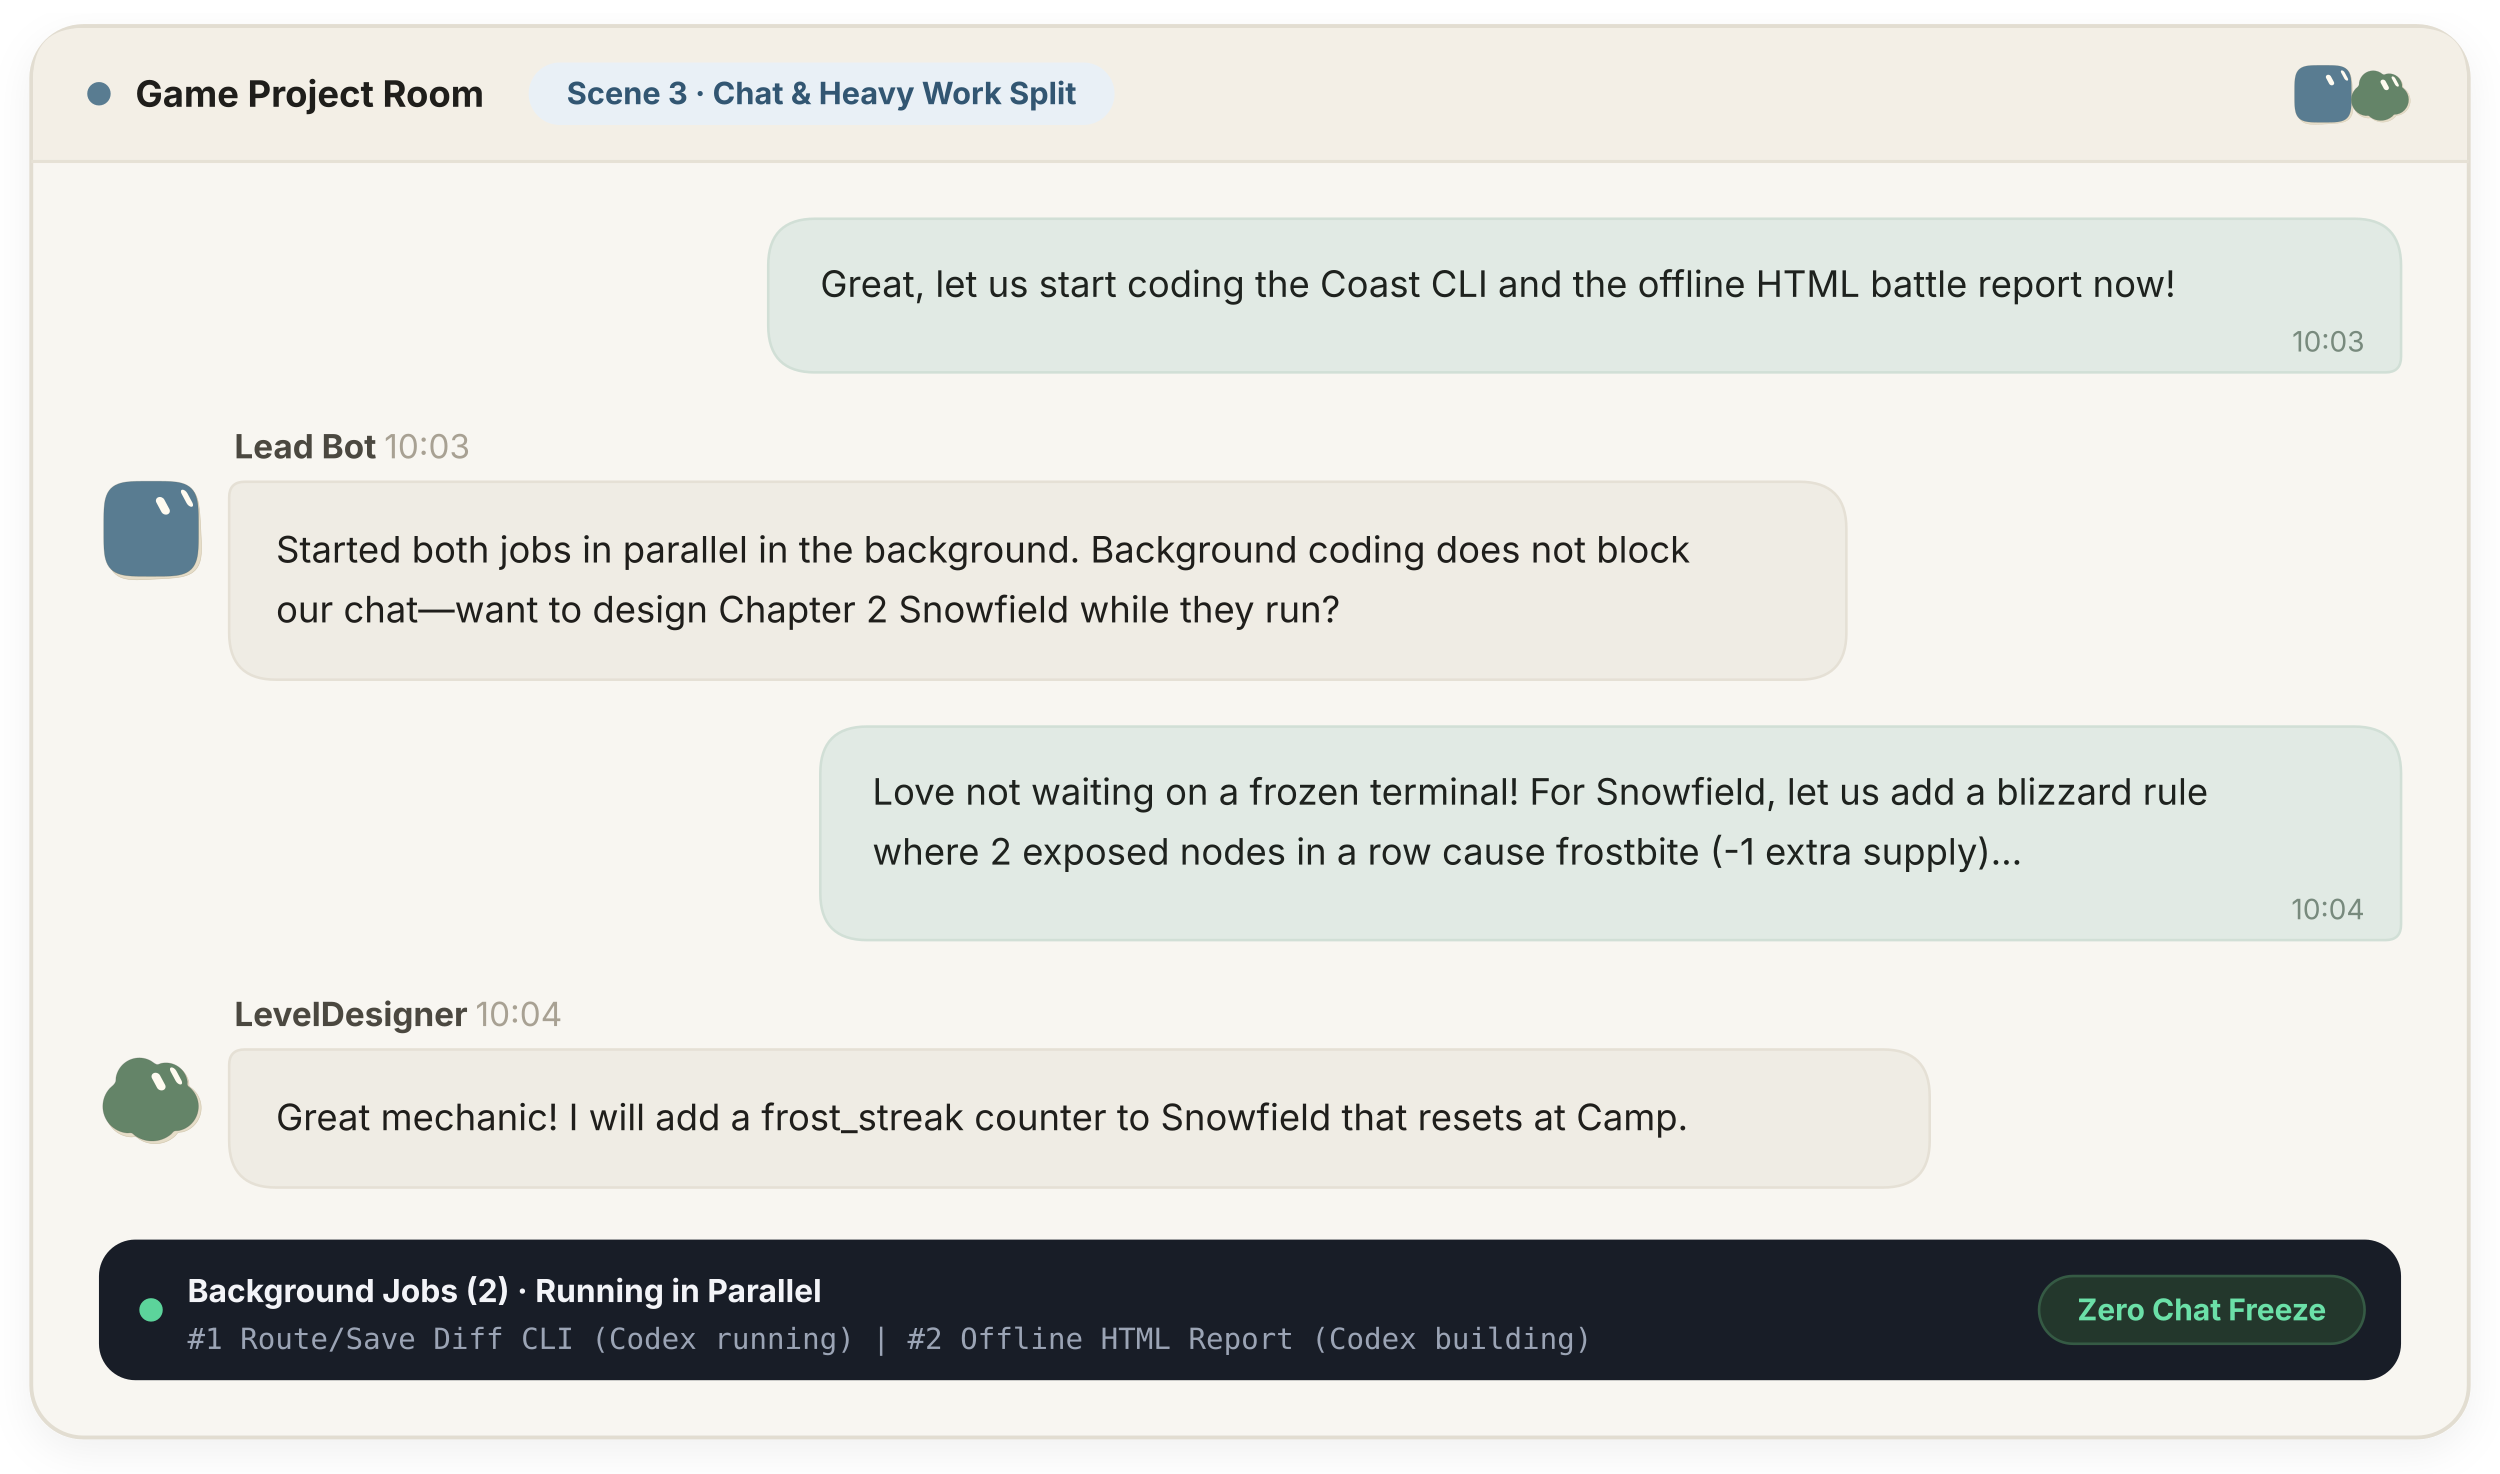
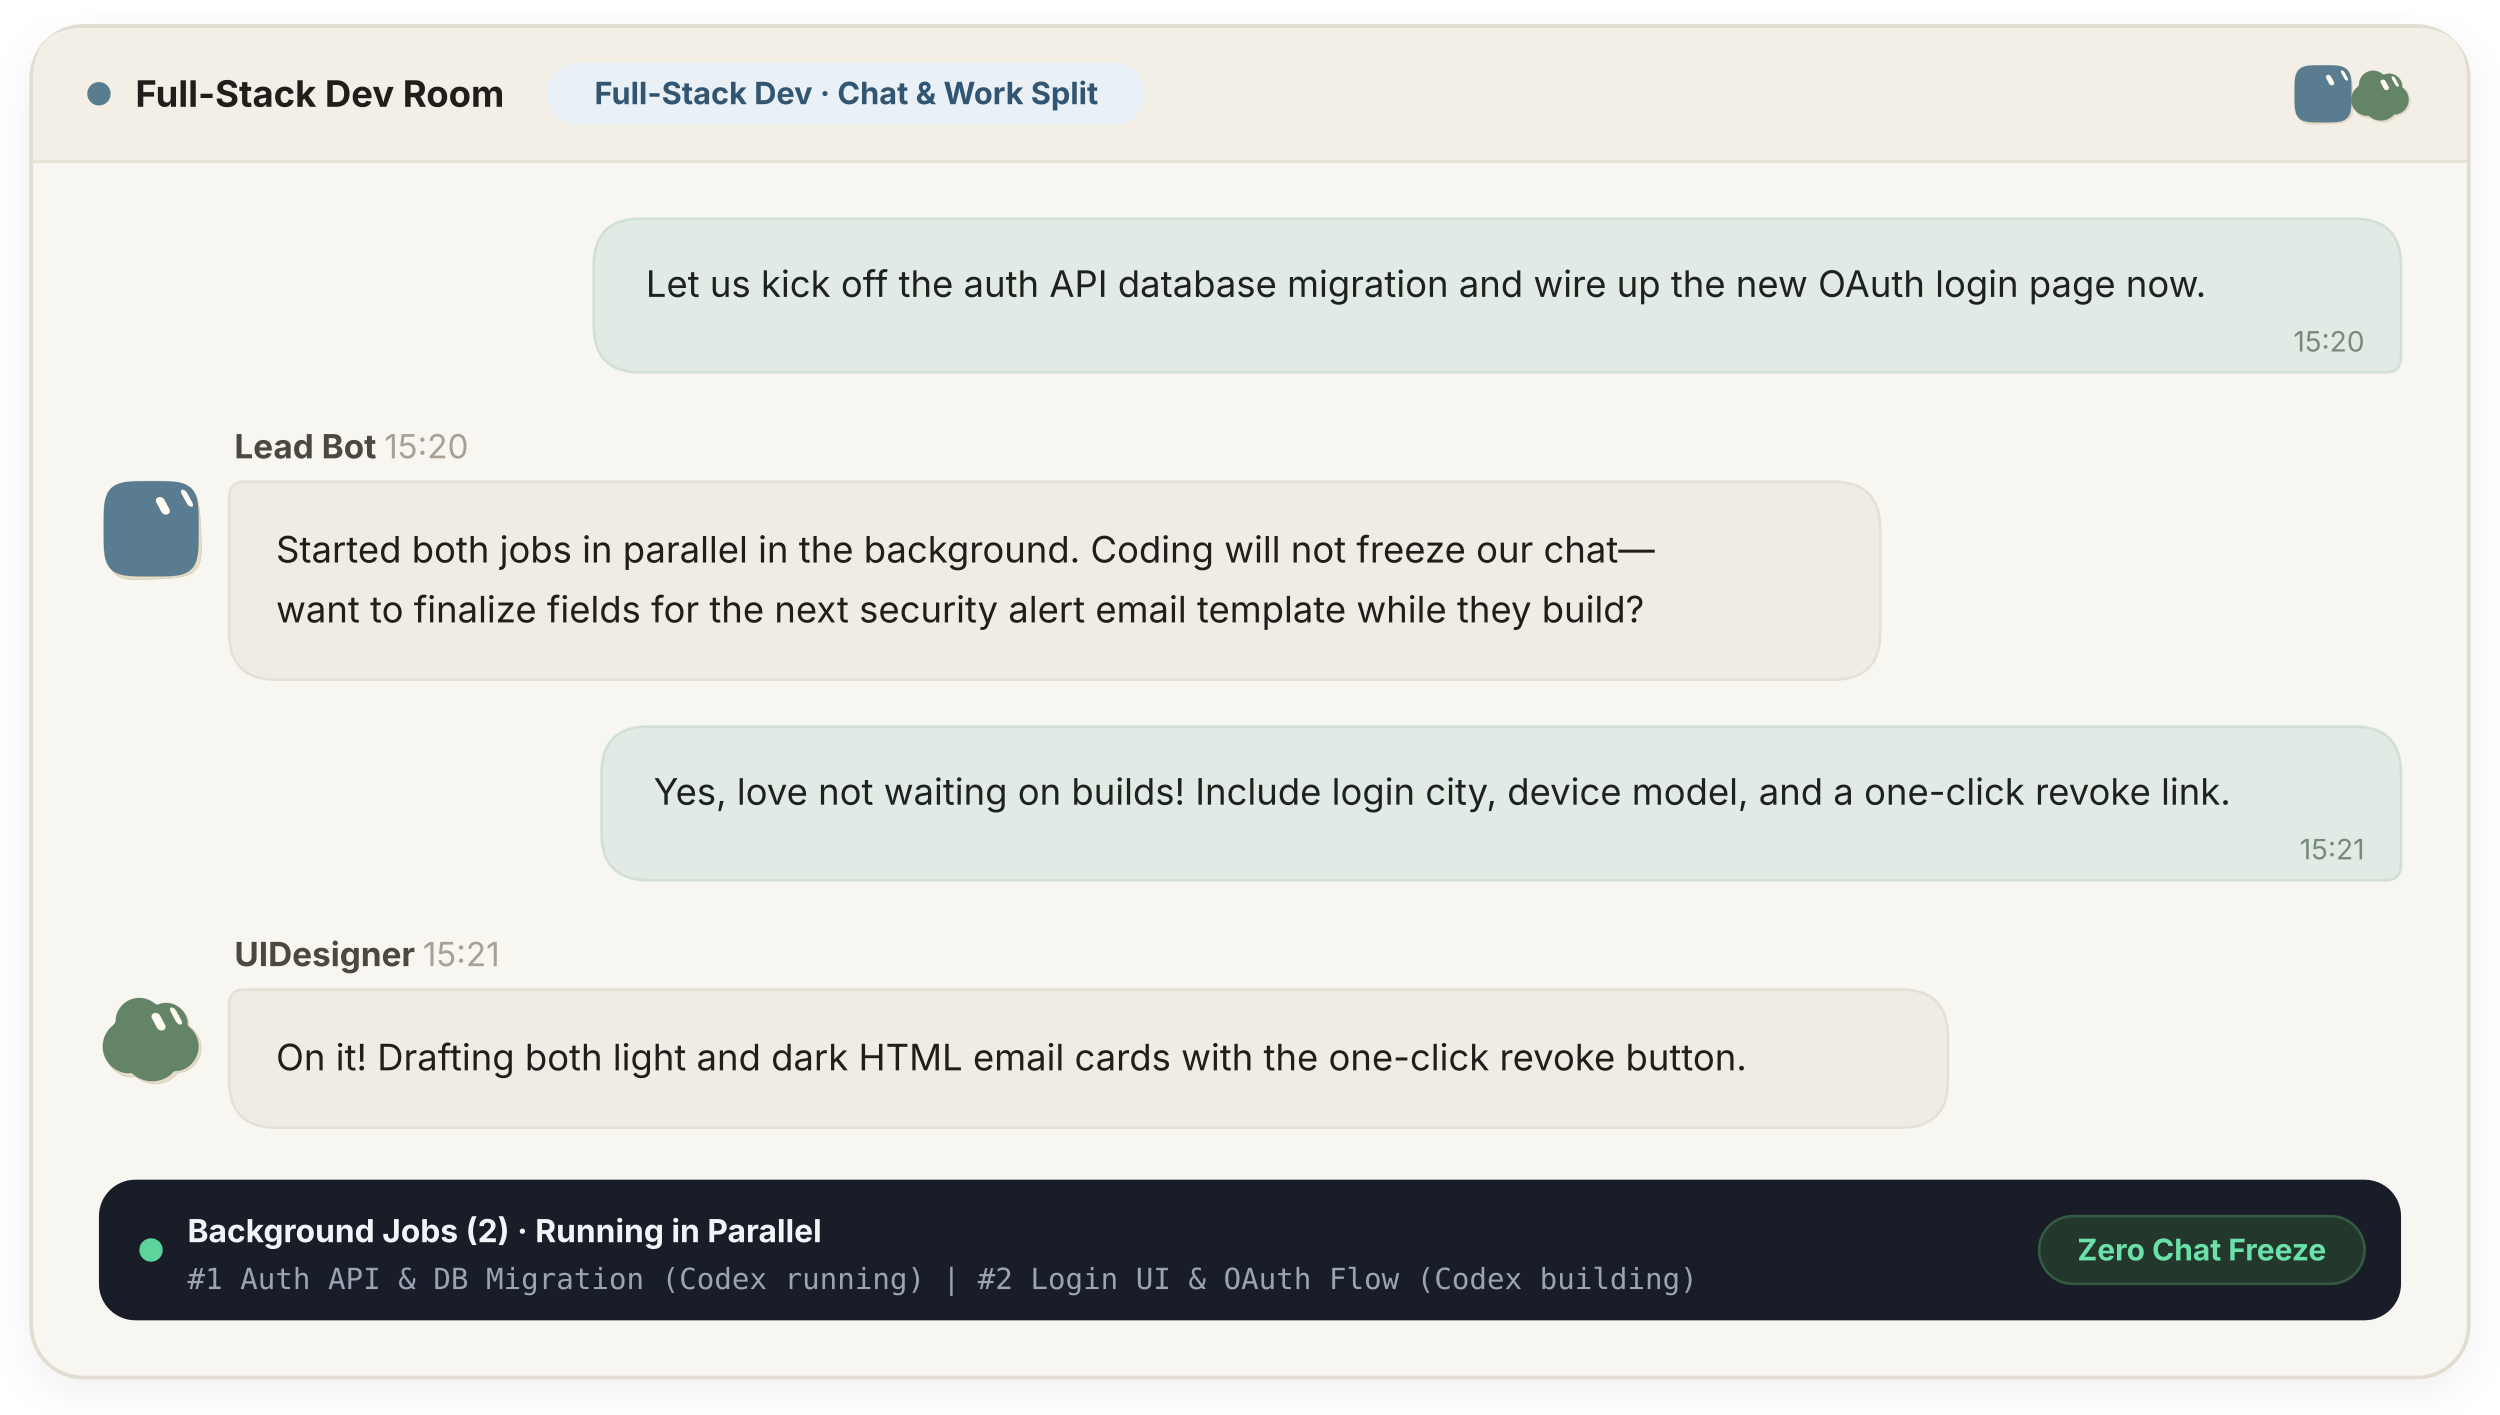
- <svg xmlns="http://www.w3.org/2000/svg" viewBox="0 0 960 566" width="100%" height="100%" style="display:block">
+ <svg xmlns="http://www.w3.org/2000/svg" viewBox="0 0 960 543" width="100%" height="100%" style="display:block">
  <defs>
    <style>
      .font { font-family: -apple-system, BlinkMacSystemFont, "Segoe UI", "Inter", "Helvetica Neue", Arial, sans-serif; }
      .mono { font-family: "JetBrains Mono", "Cascadia Code", Consolas, monospace; }
      .pulse { animation: pulse 2.2s ease-in-out infinite; }
      @keyframes pulse { 0%, 100% { opacity: 1; } 50% { opacity: 0.35; } }
    </style>
    <filter id="sc3en-shadow" x="-2%" y="-4%" width="104%" height="112%">
      <feDropShadow dx="0" dy="5" stdDeviation="8" flood-color="#221E17" flood-opacity="0.06" />
    </filter>
    <g id="sc3en-av-lead">
      <path d="M96.09 0.28C96.09 3.44 96.09 6.57 96.09 9.76C96.08 12.95 96.09 16.14 96.06 19.42C96.04 22.7 96.02 26.01 95.93 29.43C95.85 32.84 95.77 36.34 95.53 39.91C95.29 43.49 95.05 47.18 94.51 50.87C93.97 54.56 93.37 58.4 92.31 62.05C91.25 65.69 89.97 69.43 88.17 72.74C86.37 76.04 84.13 79.23 81.5 81.87C78.87 84.51 75.68 86.76 72.39 88.57C69.1 90.38 65.37 91.66 61.74 92.72C58.11 93.78 54.28 94.39 50.6 94.93C46.92 95.47 43.24 95.72 39.67 95.96C36.11 96.19 32.63 96.27 29.23 96.36C25.82 96.45 22.52 96.46 19.25 96.49C15.98 96.51 12.8 96.51 9.62 96.51C6.45 96.52 3.33 96.51 0.18 96.51C-2.97 96.51 -6.09 96.52 -9.27 96.51C-12.45 96.51 -15.63 96.51 -18.89 96.49C-22.16 96.46 -25.47 96.45 -28.87 96.36C-32.27 96.27 -35.76 96.19 -39.32 95.96C-42.88 95.72 -46.57 95.47 -50.24 94.93C-53.92 94.39 -57.75 93.78 -61.38 92.72C-65.01 91.66 -68.74 90.38 -72.03 88.57C-75.33 86.76 -78.51 84.51 -81.14 81.87C-83.77 79.23 -86.01 76.04 -87.81 72.74C-89.61 69.43 -90.89 65.69 -91.95 62.05C-93.01 58.4 -93.62 54.56 -94.16 50.87C-94.69 47.18 -94.94 43.49 -95.18 39.91C-95.41 36.34 -95.49 32.84 -95.58 29.43C-95.67 26.01 -95.68 22.7 -95.7 19.42C-95.73 16.14 -95.72 12.95 -95.73 9.76C-95.73 6.57 -95.73 3.44 -95.73 0.28C-95.73 -2.88 -95.73 -6.01 -95.73 -9.2C-95.72 -12.39 -95.73 -15.58 -95.7 -18.85C-95.68 -22.13 -95.67 -25.45 -95.58 -28.86C-95.49 -32.28 -95.41 -35.77 -95.18 -39.35C-94.94 -42.92 -94.69 -46.62 -94.16 -50.31C-93.62 -54 -93.01 -57.84 -91.95 -61.48C-90.89 -65.13 -89.61 -68.87 -87.81 -72.17C-86.01 -75.48 -83.77 -78.67 -81.14 -81.31C-78.51 -83.95 -75.33 -86.2 -72.03 -88.01C-68.74 -89.81 -65.01 -91.1 -61.38 -92.16C-57.75 -93.22 -53.92 -93.83 -50.24 -94.37C-46.57 -94.91 -42.88 -95.15 -39.32 -95.39C-35.76 -95.63 -32.27 -95.71 -28.87 -95.8C-25.47 -95.89 -22.16 -95.9 -18.89 -95.92C-15.63 -95.95 -12.45 -95.94 -9.27 -95.95C-6.09 -95.95 -2.97 -95.95 0.18 -95.95C3.33 -95.95 6.45 -95.95 9.62 -95.95C12.8 -95.94 15.98 -95.95 19.25 -95.92C22.52 -95.9 25.82 -95.89 29.23 -95.8C32.63 -95.71 36.11 -95.63 39.67 -95.39C43.24 -95.15 46.92 -94.91 50.6 -94.37C54.28 -93.83 58.11 -93.22 61.74 -92.16C65.37 -91.1 69.1 -89.81 72.39 -88.01C75.68 -86.2 78.87 -83.95 81.5 -81.31C84.13 -78.67 86.37 -75.48 88.17 -72.17C89.97 -68.87 91.25 -65.13 92.31 -61.48C93.37 -57.84 93.97 -54 94.51 -50.31C95.05 -46.62 95.29 -42.92 95.53 -39.35C95.77 -35.77 95.85 -32.28 95.93 -28.86C96.02 -25.45 96.04 -22.13 96.06 -18.85C96.09 -15.58 96.08 -12.39 96.09 -9.2C96.09 -6.01 96.09 -2.88 96.09 0.28Z" transform="translate(4.5 5.5) rotate(-3)" fill="#E6DDC8" stroke="#CFC4AB" stroke-width="1.2" />
      <path d="M96.09 0.28C96.09 3.44 96.09 6.57 96.09 9.76C96.08 12.95 96.09 16.14 96.06 19.42C96.04 22.7 96.02 26.01 95.93 29.43C95.85 32.84 95.77 36.34 95.53 39.91C95.29 43.49 95.05 47.18 94.51 50.87C93.97 54.56 93.37 58.4 92.31 62.05C91.25 65.69 89.97 69.43 88.17 72.74C86.37 76.04 84.13 79.23 81.5 81.87C78.87 84.51 75.68 86.76 72.39 88.57C69.1 90.38 65.37 91.66 61.74 92.72C58.11 93.78 54.28 94.39 50.6 94.93C46.92 95.47 43.24 95.72 39.67 95.96C36.11 96.19 32.63 96.27 29.23 96.36C25.82 96.45 22.52 96.46 19.25 96.49C15.98 96.51 12.8 96.51 9.62 96.51C6.45 96.52 3.33 96.51 0.18 96.51C-2.97 96.51 -6.09 96.52 -9.27 96.51C-12.45 96.51 -15.63 96.51 -18.89 96.49C-22.16 96.46 -25.47 96.45 -28.87 96.36C-32.27 96.27 -35.76 96.19 -39.32 95.96C-42.88 95.72 -46.57 95.47 -50.24 94.93C-53.92 94.39 -57.75 93.78 -61.38 92.72C-65.01 91.66 -68.74 90.38 -72.03 88.57C-75.33 86.76 -78.51 84.51 -81.14 81.87C-83.77 79.23 -86.01 76.04 -87.81 72.74C-89.61 69.43 -90.89 65.69 -91.95 62.05C-93.01 58.4 -93.62 54.56 -94.16 50.87C-94.69 47.18 -94.94 43.49 -95.18 39.91C-95.41 36.34 -95.49 32.84 -95.58 29.43C-95.67 26.01 -95.68 22.7 -95.7 19.42C-95.73 16.14 -95.72 12.95 -95.73 9.76C-95.73 6.57 -95.73 3.44 -95.73 0.28C-95.73 -2.88 -95.73 -6.01 -95.73 -9.2C-95.72 -12.39 -95.73 -15.58 -95.7 -18.85C-95.68 -22.13 -95.67 -25.45 -95.58 -28.86C-95.49 -32.28 -95.41 -35.77 -95.18 -39.35C-94.94 -42.92 -94.69 -46.62 -94.16 -50.31C-93.62 -54 -93.01 -57.84 -91.95 -61.48C-90.89 -65.13 -89.61 -68.87 -87.81 -72.17C-86.01 -75.48 -83.77 -78.67 -81.14 -81.31C-78.51 -83.95 -75.33 -86.2 -72.03 -88.01C-68.74 -89.81 -65.01 -91.1 -61.38 -92.16C-57.75 -93.22 -53.92 -93.83 -50.24 -94.37C-46.57 -94.91 -42.88 -95.15 -39.32 -95.39C-35.76 -95.63 -32.27 -95.71 -28.87 -95.8C-25.47 -95.89 -22.16 -95.9 -18.89 -95.92C-15.63 -95.95 -12.45 -95.94 -9.27 -95.95C-6.09 -95.95 -2.97 -95.95 0.18 -95.95C3.33 -95.95 6.45 -95.95 9.62 -95.95C12.8 -95.94 15.98 -95.95 19.25 -95.92C22.52 -95.9 25.82 -95.89 29.23 -95.8C32.63 -95.71 36.11 -95.63 39.67 -95.39C43.24 -95.15 46.92 -94.91 50.6 -94.37C54.28 -93.83 58.11 -93.22 61.74 -92.16C65.37 -91.1 69.1 -89.81 72.39 -88.01C75.68 -86.2 78.87 -83.95 81.5 -81.31C84.13 -78.67 86.37 -75.48 88.17 -72.17C89.97 -68.87 91.25 -65.13 92.31 -61.48C93.37 -57.84 93.97 -54 94.51 -50.31C95.05 -46.62 95.29 -42.92 95.53 -39.35C95.77 -35.77 95.85 -32.28 95.93 -28.86C96.02 -25.45 96.04 -22.13 96.06 -18.85C96.09 -15.58 96.08 -12.39 96.09 -9.2C96.09 -6.01 96.09 -2.88 96.09 0.28Z" fill="#597C91" stroke="#414A3C" stroke-width="1.6" stroke-opacity="0.22" />
      <path d="M-9.3 -11.3A9.3 9.3 0 0 1 0 -20.6L0 -20.6A9.3 9.3 0 0 1 9.3 -11.3L9.3 11.3A9.3 9.3 0 0 1 0 20.6L0 20.6A9.3 9.3 0 0 1 -9.3 11.3Z" transform="matrix(0.86,-0.32,0.45,0.84,23.94,-46.19)" fill="#FFFBF0" opacity="1" />
      <path d="M-9.3 -11.3A9.3 9.3 0 0 1 0 -20.6L0 -20.6A9.3 9.3 0 0 1 9.3 -11.3L9.3 11.3A9.3 9.3 0 0 1 0 20.6L0 20.6A9.3 9.3 0 0 1 -9.3 11.3Z" transform="matrix(0.63,-0.05,0.45,0.84,72.7,-61.51)" fill="#FFFBF0" opacity="1" />
    </g>
-     <g id="sc3en-av-plan">
+     <g id="sc3en-av-ui">
      <path d="M91.75 0.27C93.05 3.26 94.07 6.43 94.76 9.62C95.46 12.81 95.84 16.12 95.9 19.39C95.96 22.65 95.69 25.97 95.12 29.18C94.54 32.39 93.63 35.6 92.44 38.64C91.25 41.67 89.73 44.64 87.97 47.39C86.22 50.13 84.15 52.75 81.89 55.09C79.64 57.43 77.1 59.6 74.43 61.45C71.76 63.31 68.85 64.93 65.87 66.23C62.89 67.52 59.72 68.55 56.54 69.23C53.37 69.92 49.46 69.17 46.81 70.35C44.16 71.53 42.85 74.46 40.65 76.3C38.46 78.15 36.1 79.87 33.64 81.4C31.18 82.92 28.58 84.29 25.91 85.45C23.24 86.61 20.44 87.58 17.62 88.34C14.8 89.1 11.88 89.66 8.97 89.99C6.06 90.32 3.1 90.44 0.17 90.35C-2.75 90.25 -5.7 89.93 -8.57 89.4C-11.44 88.88 -14.3 88.13 -17.05 87.2C-19.8 86.26 -22.5 85.11 -25.07 83.8C-27.63 82.48 -30.09 80.92 -32.44 79.31C-34.79 77.71 -36.42 75.04 -39.17 74.17C-41.93 73.3 -45.72 74.42 -48.97 74.1C-52.21 73.78 -55.5 73.15 -58.66 72.24C-61.81 71.32 -64.94 70.09 -67.89 68.6C-70.84 67.11 -73.7 65.32 -76.34 63.31C-78.97 61.29 -81.46 58.99 -83.68 56.52C-85.9 54.05 -87.93 51.32 -89.66 48.48C-91.4 45.63 -92.89 42.57 -94.06 39.46C-95.24 36.34 -96.14 33.06 -96.73 29.78C-97.31 26.5 -97.59 23.11 -97.56 19.78C-97.53 16.46 -97.18 13.08 -96.54 9.83C-95.91 6.58 -94.95 3.33 -93.73 0.27C-92.51 -2.8 -90.99 -5.8 -89.24 -8.57C-87.5 -11.35 -85.47 -14 -83.27 -16.4C-81.07 -18.79 -77.98 -20.74 -76.04 -22.94C-74.1 -25.14 -72.48 -27.1 -71.63 -29.59C-70.78 -32.08 -71.41 -35.16 -70.94 -37.9C-70.47 -40.63 -69.76 -43.38 -68.82 -46.01C-67.87 -48.64 -66.68 -51.24 -65.29 -53.67C-63.9 -56.11 -62.27 -58.46 -60.47 -60.62C-58.67 -62.77 -56.65 -64.81 -54.5 -66.61C-52.35 -68.42 -50 -70.07 -47.57 -71.47C-45.14 -72.87 -42.54 -74.07 -39.91 -75.01C-37.27 -75.96 -34.52 -76.68 -31.77 -77.15C-29.02 -77.62 -26.2 -77.85 -23.42 -77.83C-20.65 -77.81 -17.85 -77.54 -15.15 -77.04C-12.44 -76.55 -9.75 -75.8 -7.2 -74.86C-4.65 -73.92 -2.15 -72.73 0.17 -71.39C2.5 -70.05 4.62 -67.98 6.75 -66.8C8.88 -65.62 10.69 -64.34 12.97 -64.33C15.25 -64.31 17.87 -66.16 20.41 -66.73C22.96 -67.31 25.62 -67.67 28.24 -67.78C30.87 -67.89 33.57 -67.76 36.19 -67.39C38.81 -67.02 41.45 -66.4 43.98 -65.55C46.5 -64.71 48.99 -63.61 51.33 -62.31C53.66 -61.02 55.92 -59.48 57.98 -57.77C60.04 -56.07 61.98 -54.14 63.7 -52.08C65.42 -50.02 66.98 -47.77 68.29 -45.43C69.61 -43.1 70.73 -40.6 71.59 -38.06C72.46 -35.53 73.1 -32.87 73.49 -30.23C73.89 -27.58 72.76 -24.6 73.94 -22.2C75.13 -19.79 78.43 -18.11 80.6 -15.8C82.78 -13.48 85.11 -10.99 86.97 -8.32C88.82 -5.64 90.45 -2.72 91.75 0.27Z" transform="translate(4.5 5.5) rotate(-3)" fill="#E6DDC8" stroke="#CFC4AB" stroke-width="1.2" />
      <path d="M91.75 0.27C93.05 3.26 94.07 6.43 94.76 9.62C95.46 12.81 95.84 16.12 95.9 19.39C95.96 22.65 95.69 25.97 95.12 29.18C94.54 32.39 93.63 35.6 92.44 38.64C91.25 41.67 89.73 44.64 87.97 47.39C86.22 50.13 84.15 52.75 81.89 55.09C79.64 57.43 77.1 59.6 74.43 61.45C71.76 63.31 68.85 64.93 65.87 66.23C62.89 67.52 59.72 68.55 56.54 69.23C53.37 69.92 49.46 69.17 46.81 70.35C44.16 71.53 42.85 74.46 40.65 76.3C38.46 78.15 36.1 79.87 33.64 81.4C31.18 82.92 28.58 84.29 25.91 85.45C23.24 86.61 20.44 87.58 17.62 88.34C14.8 89.1 11.88 89.66 8.97 89.99C6.06 90.32 3.1 90.44 0.17 90.35C-2.75 90.25 -5.7 89.93 -8.57 89.4C-11.44 88.88 -14.3 88.13 -17.05 87.2C-19.8 86.26 -22.5 85.11 -25.07 83.8C-27.63 82.48 -30.09 80.92 -32.44 79.31C-34.79 77.71 -36.42 75.04 -39.17 74.17C-41.93 73.3 -45.72 74.42 -48.97 74.1C-52.21 73.78 -55.5 73.15 -58.66 72.24C-61.81 71.32 -64.94 70.09 -67.89 68.6C-70.84 67.11 -73.7 65.32 -76.34 63.31C-78.97 61.29 -81.46 58.99 -83.68 56.52C-85.9 54.05 -87.93 51.32 -89.66 48.48C-91.4 45.63 -92.89 42.57 -94.06 39.46C-95.24 36.34 -96.14 33.06 -96.73 29.78C-97.31 26.5 -97.59 23.11 -97.56 19.78C-97.53 16.46 -97.18 13.08 -96.54 9.83C-95.91 6.58 -94.95 3.33 -93.73 0.27C-92.51 -2.8 -90.99 -5.8 -89.24 -8.57C-87.5 -11.35 -85.47 -14 -83.27 -16.4C-81.07 -18.79 -77.98 -20.74 -76.04 -22.94C-74.1 -25.14 -72.48 -27.1 -71.63 -29.59C-70.78 -32.08 -71.41 -35.16 -70.94 -37.9C-70.47 -40.63 -69.76 -43.38 -68.82 -46.01C-67.87 -48.64 -66.68 -51.24 -65.29 -53.67C-63.9 -56.11 -62.27 -58.46 -60.47 -60.62C-58.67 -62.77 -56.65 -64.81 -54.5 -66.61C-52.35 -68.42 -50 -70.07 -47.57 -71.47C-45.14 -72.87 -42.54 -74.07 -39.91 -75.01C-37.27 -75.96 -34.52 -76.68 -31.77 -77.15C-29.02 -77.62 -26.2 -77.85 -23.42 -77.83C-20.65 -77.81 -17.85 -77.54 -15.15 -77.04C-12.44 -76.55 -9.75 -75.8 -7.2 -74.86C-4.65 -73.92 -2.15 -72.73 0.17 -71.39C2.5 -70.05 4.62 -67.98 6.75 -66.8C8.88 -65.62 10.69 -64.34 12.97 -64.33C15.25 -64.31 17.87 -66.16 20.41 -66.73C22.96 -67.31 25.62 -67.67 28.24 -67.78C30.87 -67.89 33.57 -67.76 36.19 -67.39C38.81 -67.02 41.45 -66.4 43.98 -65.55C46.5 -64.71 48.99 -63.61 51.33 -62.31C53.66 -61.02 55.92 -59.48 57.98 -57.77C60.04 -56.07 61.98 -54.14 63.7 -52.08C65.42 -50.02 66.98 -47.77 68.29 -45.43C69.61 -43.1 70.73 -40.6 71.59 -38.06C72.46 -35.53 73.1 -32.87 73.49 -30.23C73.89 -27.58 72.76 -24.6 73.94 -22.2C75.13 -19.79 78.43 -18.11 80.6 -15.8C82.78 -13.48 85.11 -10.99 86.97 -8.32C88.82 -5.64 90.45 -2.72 91.75 0.27Z" fill="#648468" stroke="#414A3C" stroke-width="1.6" stroke-opacity="0.22" />
      <path d="M-9.3 -11.3A9.3 9.3 0 0 1 0 -20.6L0 -20.6A9.3 9.3 0 0 1 9.3 -11.3L9.3 11.3A9.3 9.3 0 0 1 0 20.6L0 20.6A9.3 9.3 0 0 1 -9.3 11.3Z" transform="matrix(0.87,-0.32,0.45,0.84,15.2,-29.87)" fill="#FFFBF0" opacity="1" />
      <path d="M-9.3 -11.3A9.3 9.3 0 0 1 0 -20.6L0 -20.6A9.3 9.3 0 0 1 9.3 -11.3L9.3 11.3A9.3 9.3 0 0 1 0 20.6L0 20.6A9.3 9.3 0 0 1 -9.3 11.3Z" transform="matrix(0.63,-0.05,0.45,0.84,50.53,-41.27)" fill="#FFFBF0" opacity="1" />
    </g>
  </defs>
-   <rect x="12" y="10" width="936" height="542" rx="20" fill="#F8F6F1" stroke="#E2DDD1" stroke-width="1.5" filter="url(#sc3en-shadow)" />
+   <rect x="12" y="10" width="936" height="519" rx="20" fill="#F8F6F1" stroke="#E2DDD1" stroke-width="1.5" filter="url(#sc3en-shadow)" />
  <path d="M 32 10.75 H 928 Q 947.25 10.75 947.25 30 V 62 H 12.75 V 30 Q 12.75 10.75 32 10.75 Z" fill="#F3EFE6" />
  <line x1="12" y1="62" x2="948" y2="62" stroke="#E6E1D5" stroke-width="1.2" />
  <circle cx="38" cy="36" r="4.5" fill="#597C91" />
-   <text x="52" y="41" class="font" font-size="14" font-weight="700" fill="#1F1E1B">Game Project Room</text>
-   <rect x="203" y="24" width="225" height="24" rx="12" fill="#E9F0F6" />
-   <text x="315.5" y="40" text-anchor="middle" class="font" font-size="11.8" font-weight="700" fill="#325672">Scene 3 · Chat &amp; Heavy Work Split</text>
+   <text x="52" y="41" class="font" font-size="14" font-weight="700" fill="#1F1E1B">Full-Stack Dev Room</text>
+   <rect x="210" y="24" width="230" height="24" rx="12" fill="#E9F0F6" />
+   <text x="325" y="40" text-anchor="middle" class="font" font-size="11.8" font-weight="700" fill="#325672">Full-Stack Dev · Chat &amp; Work Split</text>
  <use href="#sc3en-av-lead" transform="translate(892.00 36.00) scale(0.11392)" />
-   <use href="#sc3en-av-plan" transform="translate(914.00 36.00) scale(0.11392)" />
-   <g transform="translate(295, 84)">
-     <path d="M 18 0 H 609 Q 627 0 627 18 V 53 Q 627 59 621 59 H 18 Q 0 59 0 41 V 18 Q 0 0 18 0 Z" fill="#E1EAE4" stroke="#D1DFD6" />
-     <text x="20" y="30" class="font" font-size="14" fill="#1E221E">Great, let us start coding the Coast CLI and the offline HTML battle report now!</text>
-     <text x="613" y="51" text-anchor="end" class="font" font-size="10.8" fill="#788A7D">10:03</text>
+   <use href="#sc3en-av-ui" transform="translate(914.00 36.00) scale(0.11392)" />
+   <g transform="translate(228, 84)">
+     <path d="M 18 0 H 676 Q 694 0 694 18 V 53 Q 694 59 688 59 H 18 Q 0 59 0 41 V 18 Q 0 0 18 0 Z" fill="#E1EAE4" stroke="#D1DFD6" />
+     <text x="20" y="30" class="font" font-size="14" fill="#1E221E">Let us kick off the auth API database migration and wire up the new OAuth login page now.</text>
+     <text x="680" y="51" text-anchor="end" class="font" font-size="10.8" fill="#788A7D">15:20</text>
  </g>
  <g transform="translate(38, 161)">
    <use href="#sc3en-av-lead" transform="translate(20.00 42.00) scale(0.18987)" />
-     <text x="52" y="15" class="font" font-size="12.8" font-weight="700" fill="#4B4840">Lead Bot <tspan font-weight="400" fill="#A8A193">10:03</tspan>
+     <text x="52" y="15" class="font" font-size="12.8" font-weight="700" fill="#4B4840">Lead Bot <tspan font-weight="400" fill="#A8A193">15:20</tspan>
    </text>
-     <path d="M 56 24 H 653 Q 671 24 671 42 V 82 Q 671 100 653 100 H 68 Q 50 100 50 82 V 30 Q 50 24 56 24 Z" fill="#EFECE4" stroke="#E5E0D5" />
-     <text x="68" y="55" class="font" font-size="14" fill="#1F1E1B">Started both jobs in parallel in the background. Background coding does not block</text>
-     <text x="68" y="78" class="font" font-size="14" fill="#1F1E1B">our chat—want to design Chapter 2 Snowfield while they run?</text>
+     <path d="M 56 24 H 666 Q 684 24 684 42 V 82 Q 684 100 666 100 H 68 Q 50 100 50 82 V 30 Q 50 24 56 24 Z" fill="#EFECE4" stroke="#E5E0D5" />
+     <text x="68" y="55" class="font" font-size="14" fill="#1F1E1B">Started both jobs in parallel in the background. Coding will not freeze our chat—</text>
+     <text x="68" y="78" class="font" font-size="14" fill="#1F1E1B">want to finalize fields for the next security alert email template while they build?</text>
  </g>
-   <g transform="translate(315, 279)">
-     <path d="M 18 0 H 589 Q 607 0 607 18 V 76 Q 607 82 601 82 H 18 Q 0 82 0 64 V 18 Q 0 0 18 0 Z" fill="#E1EAE4" stroke="#D1DFD6" />
-     <text x="20" y="30" class="font" font-size="14" fill="#1E221E">Love not waiting on a frozen terminal! For Snowfield, let us add a blizzard rule</text>
-     <text x="20" y="53" class="font" font-size="14" fill="#1E221E">where 2 exposed nodes in a row cause frostbite (-1 extra supply)...</text>
-     <text x="593" y="74" text-anchor="end" class="font" font-size="10.8" fill="#788A7D">10:04</text>
+   <g transform="translate(231, 279)">
+     <path d="M 18 0 H 673 Q 691 0 691 18 V 53 Q 691 59 685 59 H 18 Q 0 59 0 41 V 18 Q 0 0 18 0 Z" fill="#E1EAE4" stroke="#D1DFD6" />
+     <text x="20" y="30" class="font" font-size="14" fill="#1E221E">Yes, love not waiting on builds! Include login city, device model, and a one-click revoke link.</text>
+     <text x="677" y="51" text-anchor="end" class="font" font-size="10.8" fill="#788A7D">15:21</text>
  </g>
-   <g transform="translate(38, 379)">
-     <use href="#sc3en-av-plan" transform="translate(20.00 42.00) scale(0.18987)" />
-     <text x="52" y="15" class="font" font-size="12.8" font-weight="700" fill="#4B4840">LevelDesigner <tspan font-weight="400" fill="#A8A193">10:04</tspan>
+   <g transform="translate(38, 356)">
+     <use href="#sc3en-av-ui" transform="translate(20.00 42.00) scale(0.18987)" />
+     <text x="52" y="15" class="font" font-size="12.8" font-weight="700" fill="#4B4840">UIDesigner <tspan font-weight="400" fill="#A8A193">15:21</tspan>
    </text>
-     <path d="M 56 24 H 685 Q 703 24 703 42 V 59 Q 703 77 685 77 H 68 Q 50 77 50 59 V 30 Q 50 24 56 24 Z" fill="#EFECE4" stroke="#E5E0D5" />
-     <text x="68" y="55" class="font" font-size="14" fill="#1F1E1B">Great mechanic! I will add a frost_streak counter to Snowfield that resets at Camp.</text>
+     <path d="M 56 24 H 692 Q 710 24 710 42 V 59 Q 710 77 692 77 H 68 Q 50 77 50 59 V 30 Q 50 24 56 24 Z" fill="#EFECE4" stroke="#E5E0D5" />
+     <text x="68" y="55" class="font" font-size="14" fill="#1F1E1B">On it! Drafting both light and dark HTML email cards with the one-click revoke button.</text>
  </g>
-   <g transform="translate(38, 476)">
+   <g transform="translate(38, 453)">
    <rect width="884" height="54" rx="14" fill="#181D27" />
    <circle cx="20" cy="27" r="4.5" fill="#5CD49B" class="pulse" />
    <text x="34" y="24" class="font" font-size="12.2" font-weight="700" fill="#F3F4F8">Background Jobs (2) · Running in Parallel</text>
-     <text x="34" y="42" class="mono" font-size="11.2" fill="#9BA4B5">#1 Route/Save Diff CLI (Codex running)   |   #2 Offline HTML Report (Codex building)</text>
+     <text x="34" y="42" class="mono" font-size="11.2" fill="#9BA4B5">#1 Auth API &amp; DB Migration (Codex running)   |   #2 Login UI &amp; OAuth Flow (Codex building)</text>
    <rect x="745" y="14" width="125" height="26" rx="13" fill="#23372C" stroke="#355A44" />
    <text x="807.5" y="31" text-anchor="middle" class="font" font-size="11.5" font-weight="700" fill="#6BE0A8">Zero Chat Freeze</text>
  </g>
</svg>
